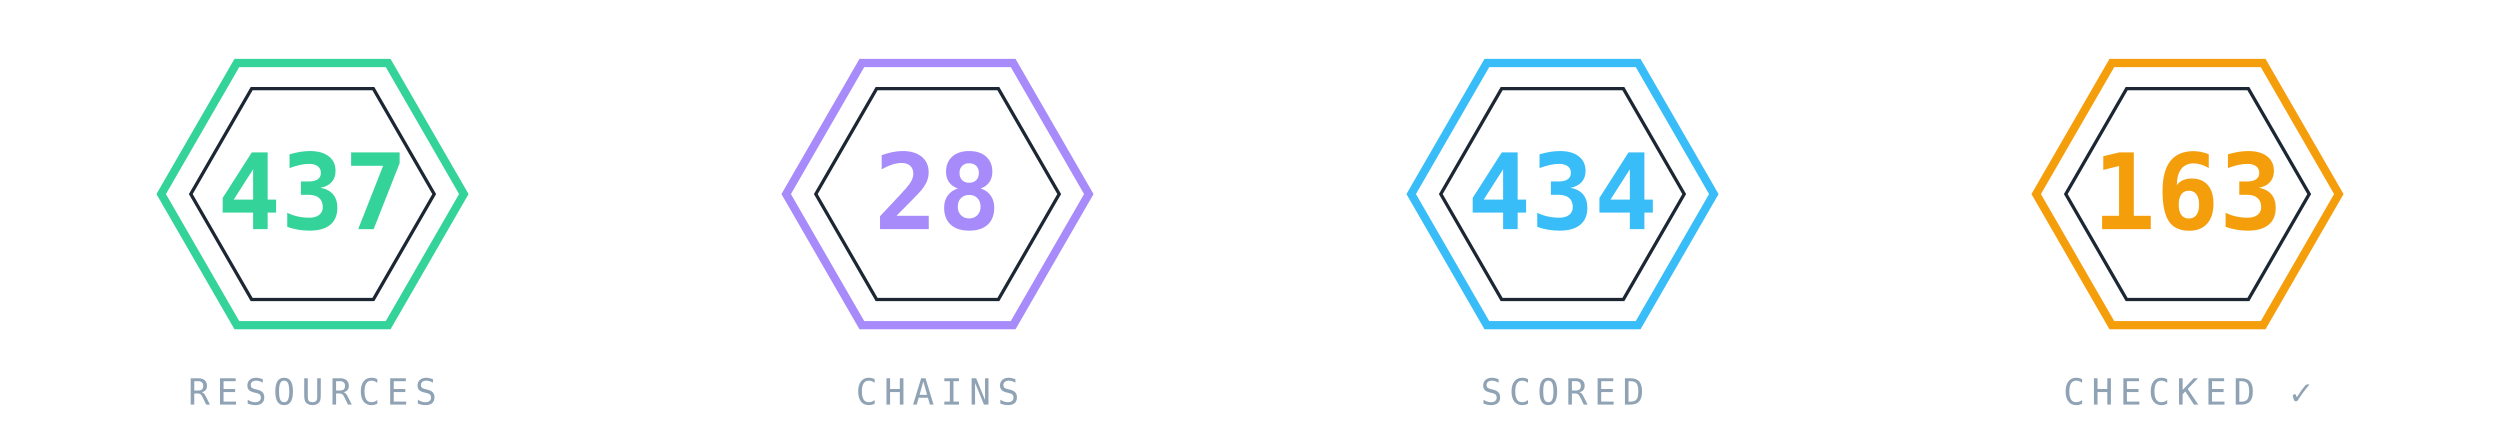
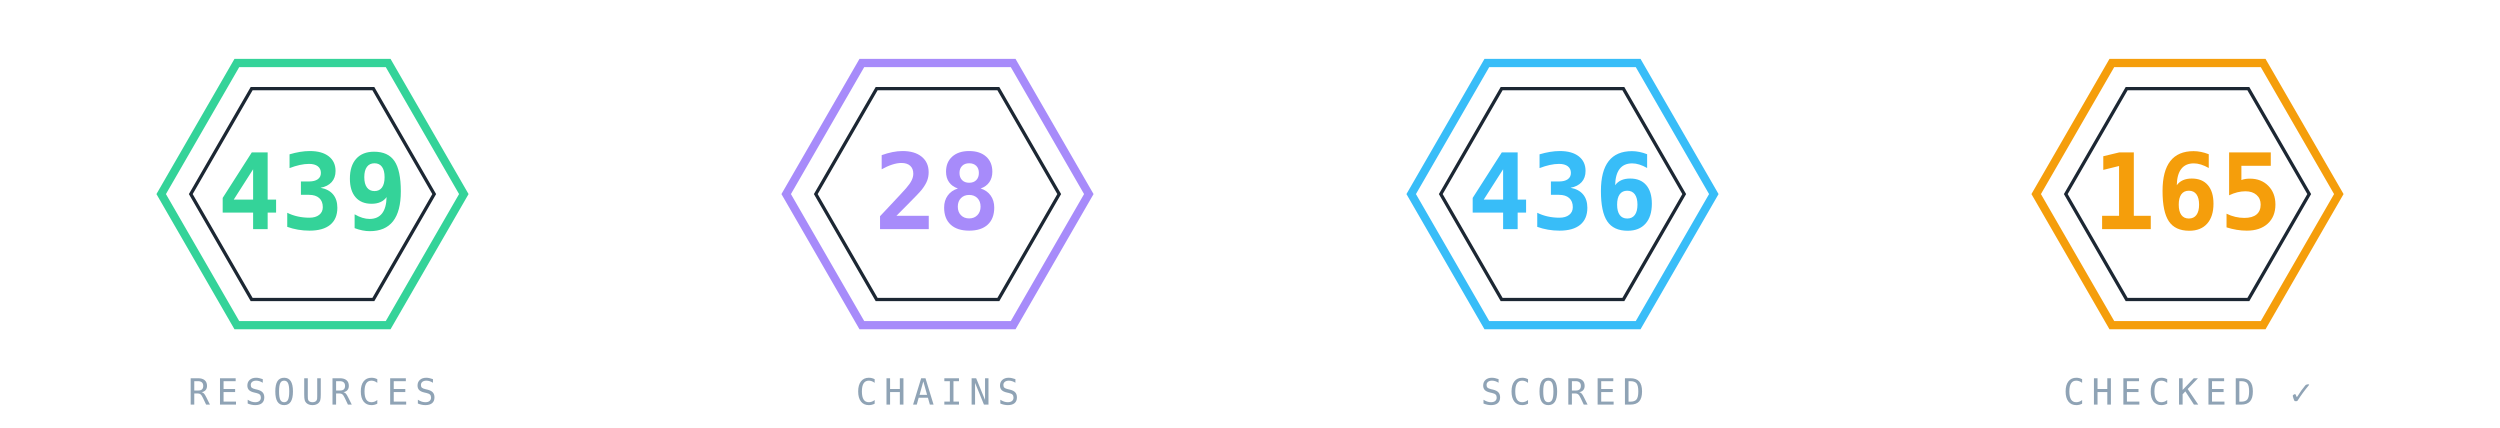
- <svg xmlns="http://www.w3.org/2000/svg" width="1520" height="260" viewBox="0 0 1520 260" role="img" aria-label="437 resources, 28 chains, 434 scored, 163 independently checked">
+ <svg xmlns="http://www.w3.org/2000/svg" width="1520" height="260" viewBox="0 0 1520 260" role="img" aria-label="439 resources, 28 chains, 436 scored, 165 independently checked">
  <g>
    <path d="M98.0 118.0 L144.0 38.3 L236.0 38.3 L282.0 118.0 L236.0 197.7 L144.0 197.7 Z" fill="none" stroke="#34d399" stroke-width="5" />
    <path d="M116.0 118.0 L153.0 53.9 L227.0 53.9 L264.0 118.0 L227.0 182.1 L153.0 182.1 Z" fill="none" stroke="#1c2733" stroke-width="2" />
-     <text x="190" y="139.333" text-anchor="middle" font-family="ui-monospace, SFMono-Regular, Menlo, monospace" font-size="64" font-weight="700" fill="#34d399">437</text>
+     <text x="190" y="139.333" text-anchor="middle" font-family="ui-monospace, SFMono-Regular, Menlo, monospace" font-size="64" font-weight="700" fill="#34d399">439</text>
    <text x="190" y="246" text-anchor="middle" font-family="ui-monospace, SFMono-Regular, Menlo, monospace" font-size="22" letter-spacing="4" fill="#8fa3b5">RESOURCES</text>
  </g>
  <g>
    <path d="M478.0 118.0 L524.0 38.3 L616.0 38.3 L662.0 118.0 L616.0 197.7 L524.0 197.7 Z" fill="none" stroke="#a78bfa" stroke-width="5" />
    <path d="M496.0 118.0 L533.0 53.9 L607.0 53.9 L644.0 118.0 L607.0 182.1 L533.0 182.1 Z" fill="none" stroke="#1c2733" stroke-width="2" />
    <text x="570" y="139.333" text-anchor="middle" font-family="ui-monospace, SFMono-Regular, Menlo, monospace" font-size="64" font-weight="700" fill="#a78bfa">28</text>
    <text x="570" y="246" text-anchor="middle" font-family="ui-monospace, SFMono-Regular, Menlo, monospace" font-size="22" letter-spacing="4" fill="#8fa3b5">CHAINS</text>
  </g>
  <g>
    <path d="M858.0 118.0 L904.0 38.3 L996.0 38.3 L1042.0 118.0 L996.0 197.7 L904.0 197.7 Z" fill="none" stroke="#38bdf8" stroke-width="5" />
    <path d="M876.0 118.0 L913.0 53.9 L987.0 53.9 L1024.0 118.0 L987.0 182.1 L913.0 182.1 Z" fill="none" stroke="#1c2733" stroke-width="2" />
-     <text x="950" y="139.333" text-anchor="middle" font-family="ui-monospace, SFMono-Regular, Menlo, monospace" font-size="64" font-weight="700" fill="#38bdf8">434</text>
+     <text x="950" y="139.333" text-anchor="middle" font-family="ui-monospace, SFMono-Regular, Menlo, monospace" font-size="64" font-weight="700" fill="#38bdf8">436</text>
    <text x="950" y="246" text-anchor="middle" font-family="ui-monospace, SFMono-Regular, Menlo, monospace" font-size="22" letter-spacing="4" fill="#8fa3b5">SCORED</text>
  </g>
  <g>
    <path d="M1238.0 118.0 L1284.0 38.3 L1376.0 38.3 L1422.0 118.0 L1376.0 197.7 L1284.0 197.7 Z" fill="none" stroke="#f59e0b" stroke-width="5" />
    <path d="M1256.0 118.0 L1293.0 53.9 L1367.0 53.9 L1404.0 118.0 L1367.0 182.1 L1293.0 182.1 Z" fill="none" stroke="#1c2733" stroke-width="2" />
-     <text x="1330" y="139.333" text-anchor="middle" font-family="ui-monospace, SFMono-Regular, Menlo, monospace" font-size="64" font-weight="700" fill="#f59e0b">163</text>
+     <text x="1330" y="139.333" text-anchor="middle" font-family="ui-monospace, SFMono-Regular, Menlo, monospace" font-size="64" font-weight="700" fill="#f59e0b">165</text>
    <text x="1330" y="246" text-anchor="middle" font-family="ui-monospace, SFMono-Regular, Menlo, monospace" font-size="22" letter-spacing="4" fill="#8fa3b5">CHECKED ✓</text>
  </g>
</svg>
